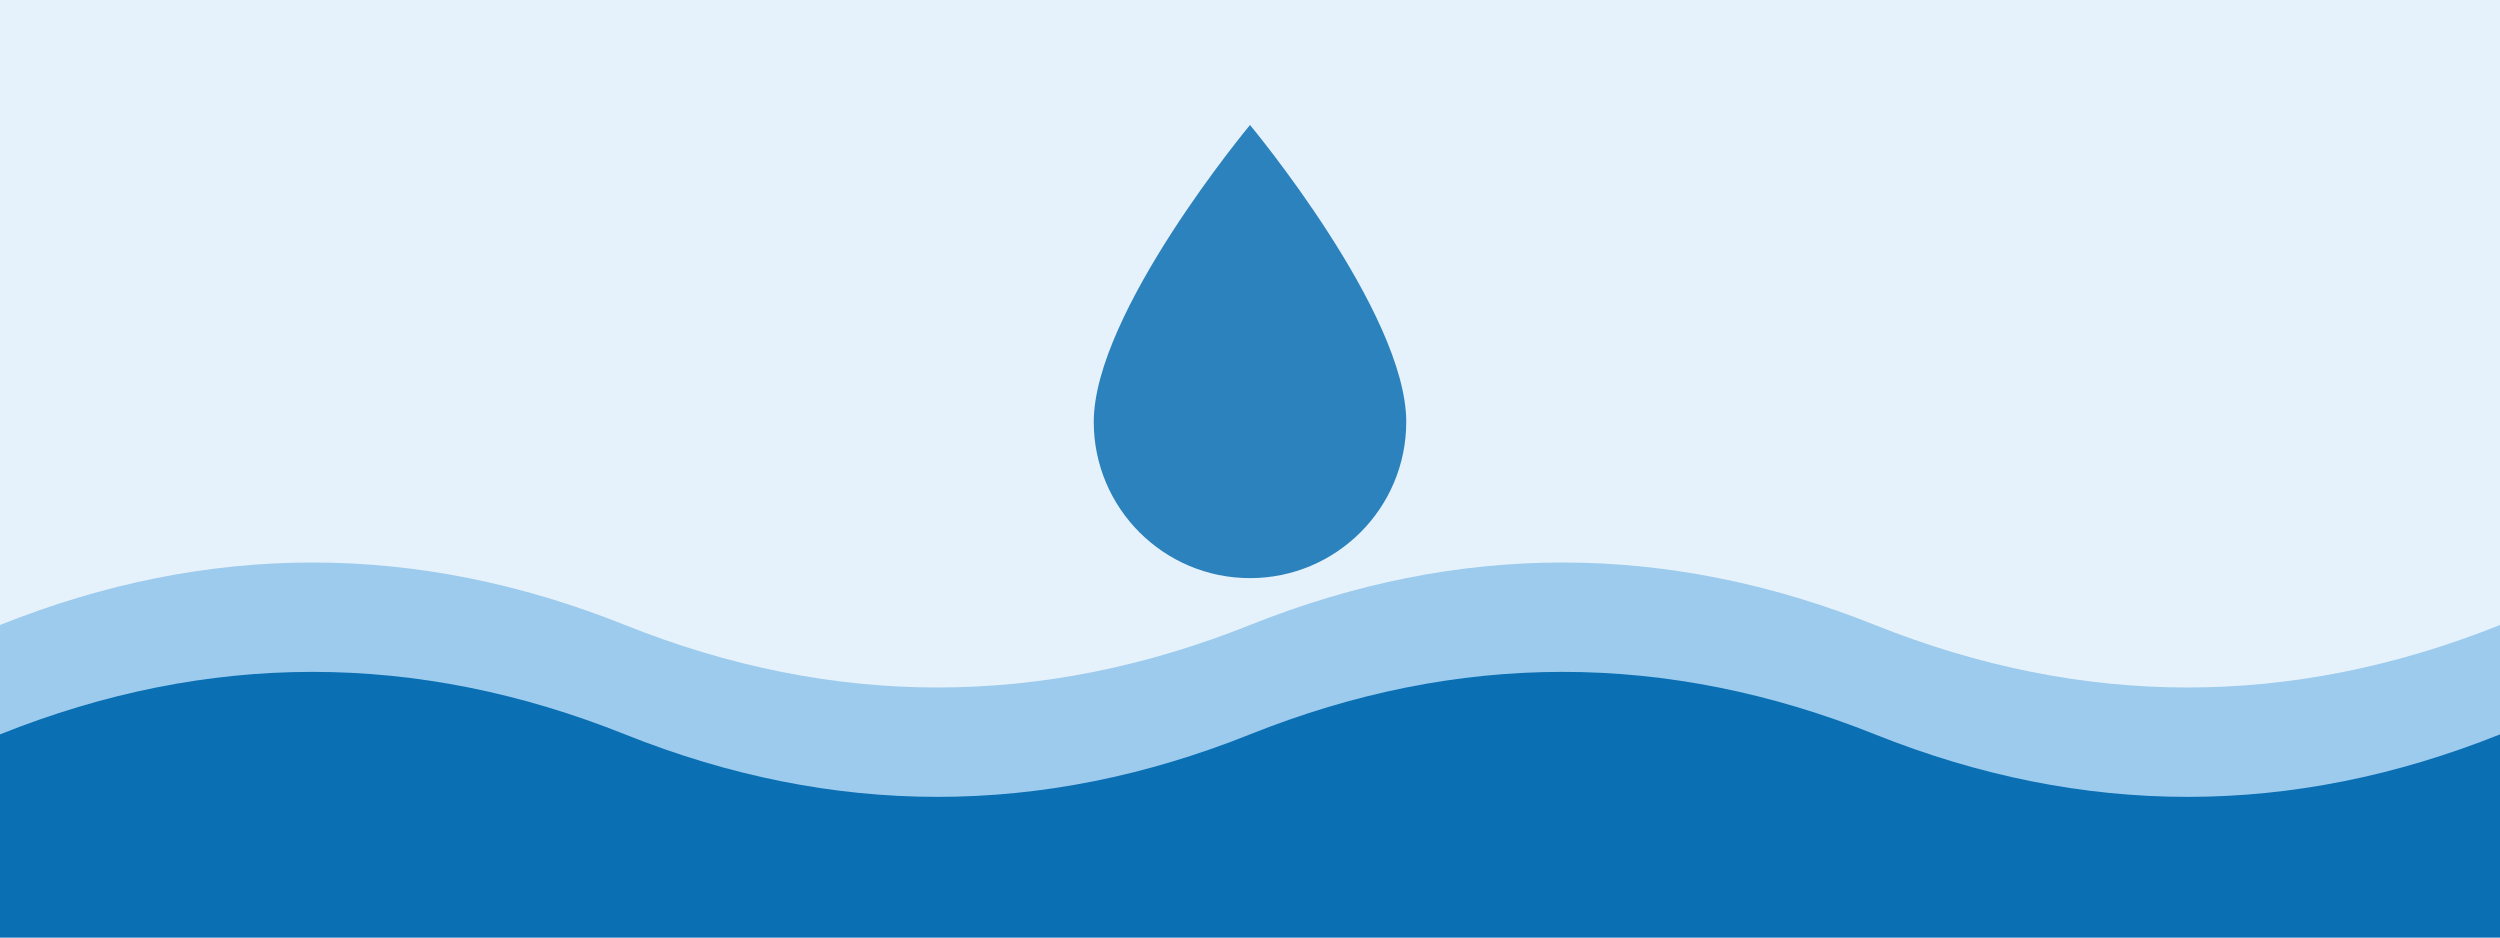
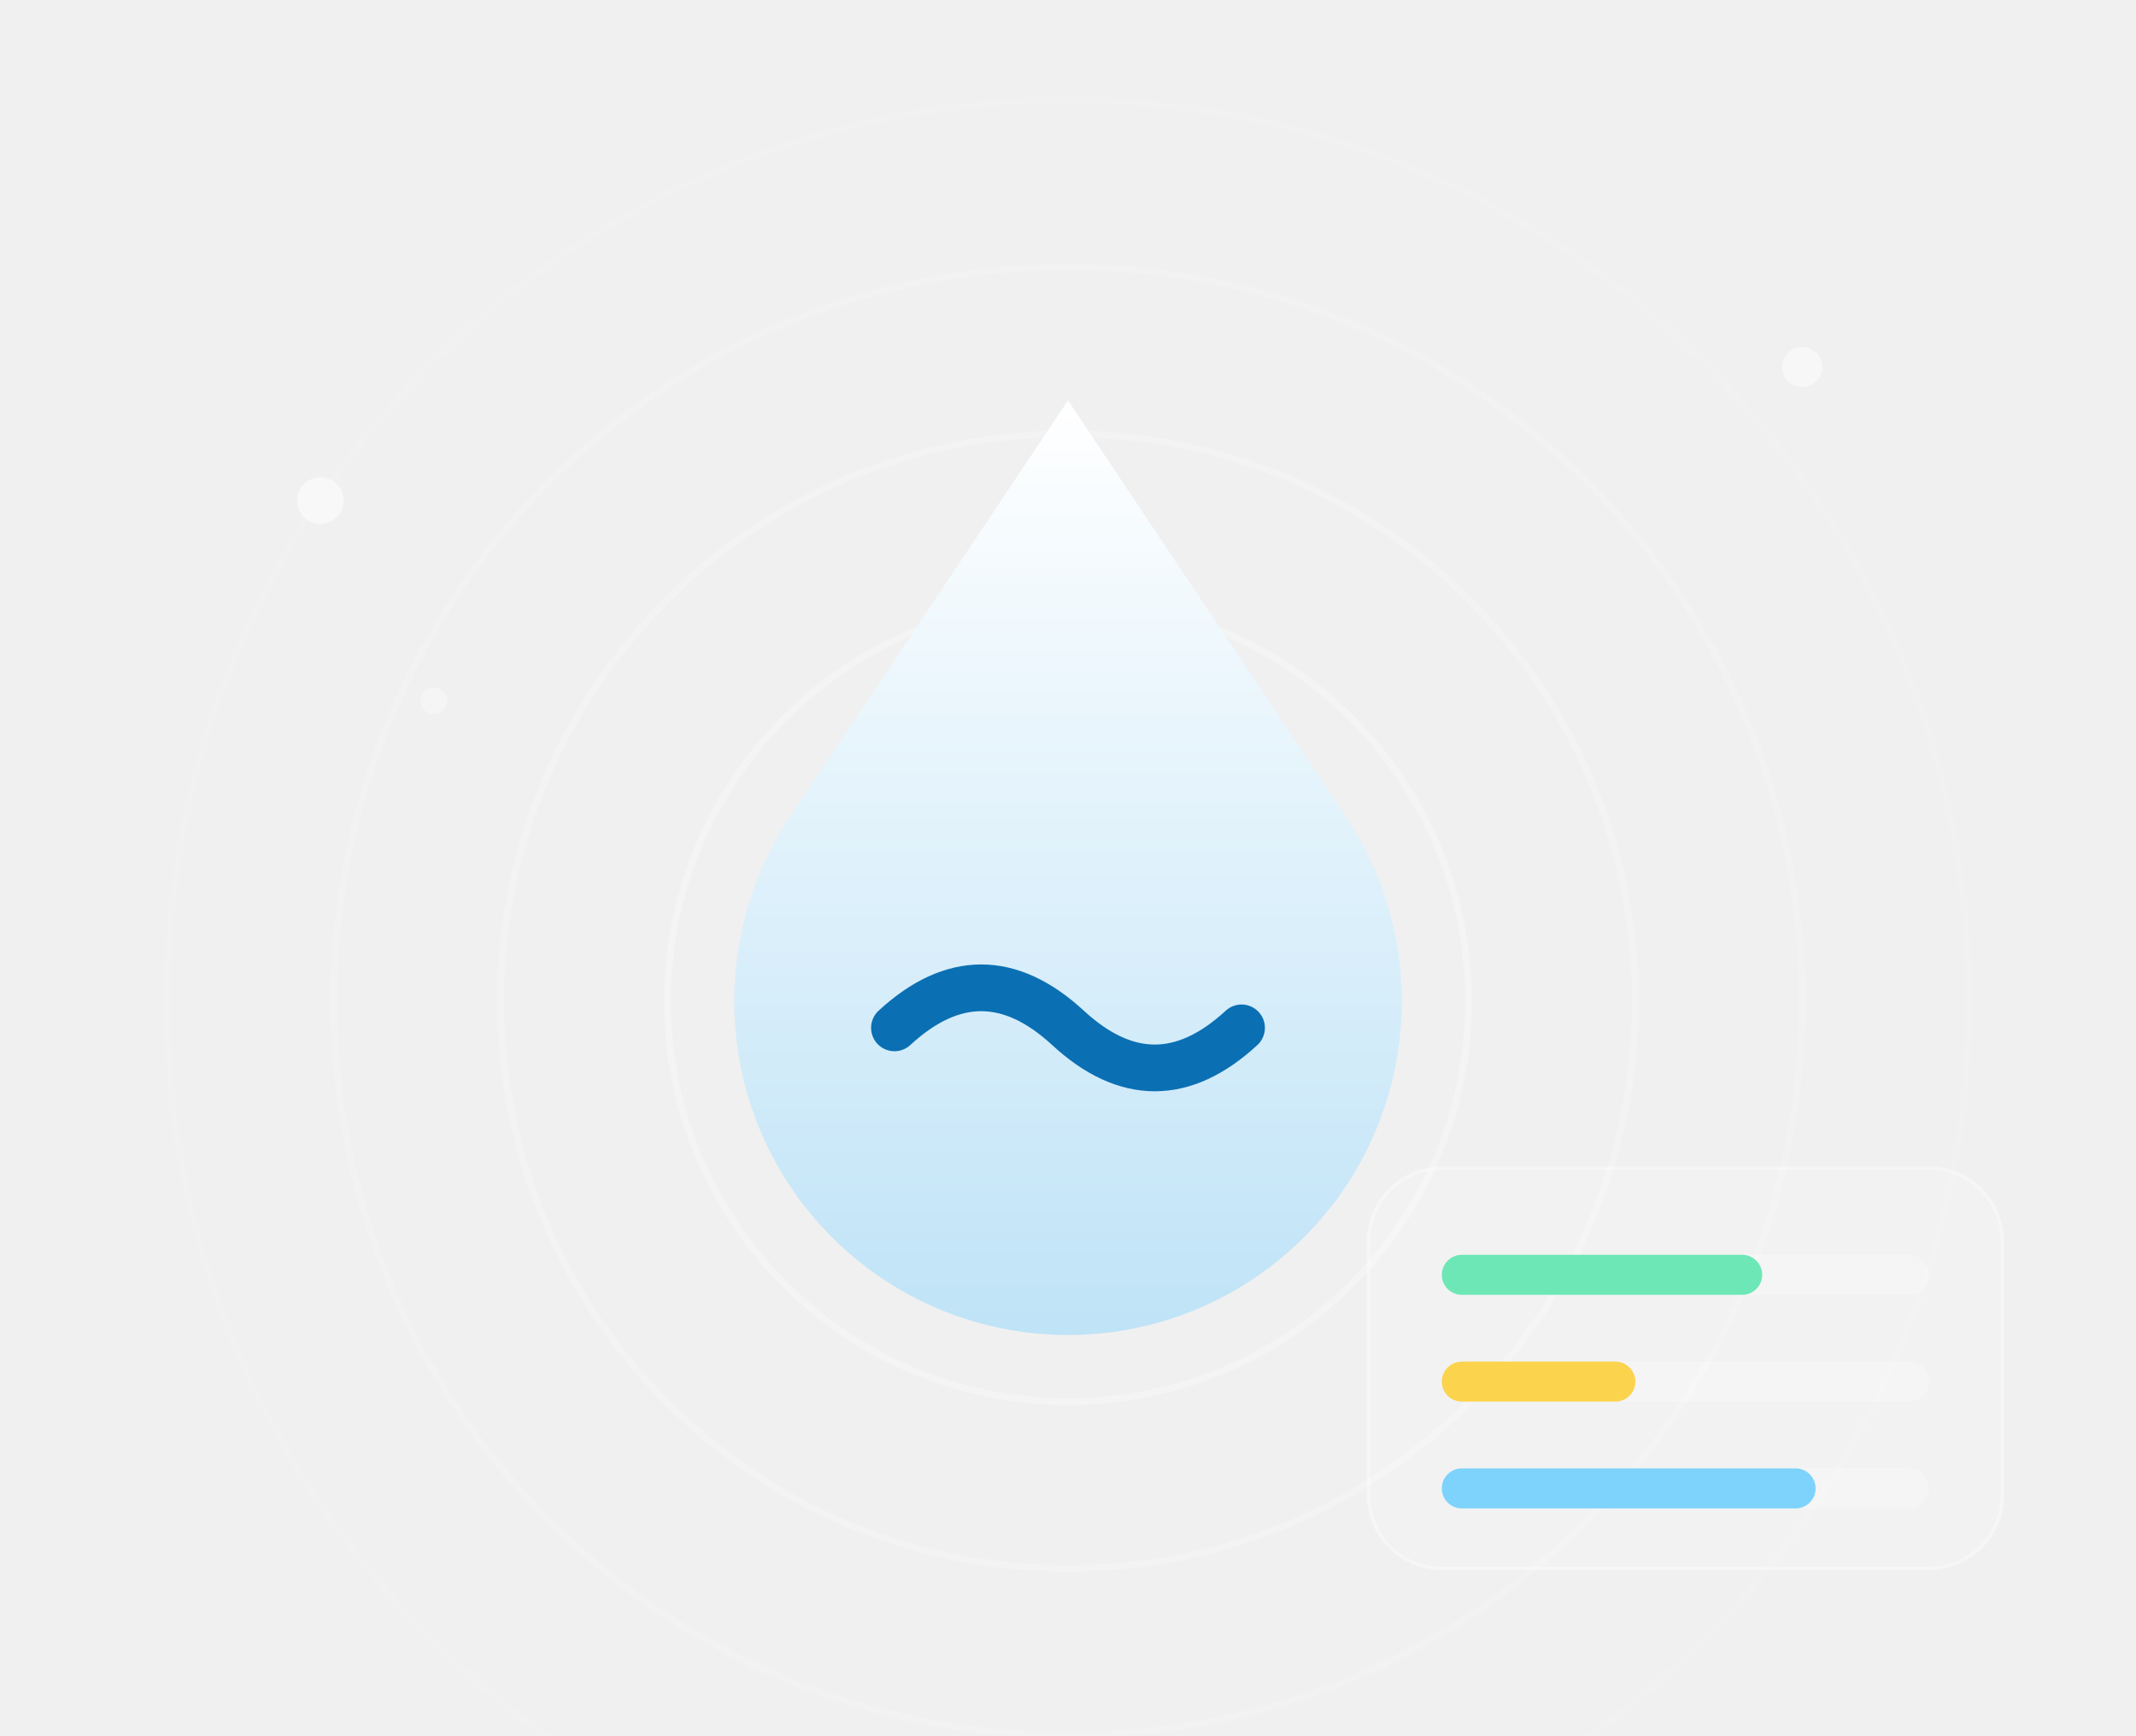
- <svg xmlns="http://www.w3.org/2000/svg" viewBox="0 0 800 300" width="800" height="300">
-   <rect width="800" height="300" fill="#e6f2fb" />
-   <path d="M0 200 Q100 160 200 200 T400 200 T600 200 T800 200 V300 H0Z" fill="#9ccbed" />
-   <path d="M0 235 Q100 195 200 235 T400 235 T600 235 T800 235 V300 H0Z" fill="#0b6fb3" />
-   <path d="M400 40C400 40 350 100 350 135a50 50 0 0 0 100 0C450 100 400 40 400 40z" fill="#0b6fb3" opacity=".85" />
+ <svg xmlns="http://www.w3.org/2000/svg" viewBox="0 0 640 520" width="640" height="520">
+   <defs>
+     <linearGradient id="drop" x1="0" y1="0" x2="0" y2="1">
+       <stop offset="0" stop-color="#ffffff" />
+       <stop offset="1" stop-color="#bfe3f7" />
+     </linearGradient>
+   </defs>
+   <g fill="none" stroke="#ffffff" stroke-width="2">
+     <circle cx="320" cy="300" r="120" stroke-opacity=".28" />
+     <circle cx="320" cy="300" r="170" stroke-opacity=".2" />
+     <circle cx="320" cy="300" r="220" stroke-opacity=".12" />
+     <circle cx="320" cy="300" r="270" stroke-opacity=".07" />
+   </g>
+   <path d="M320 120L403.1 244.4A100 100 0 1 1 236.9 244.4Z" fill="url(#drop)" />
+   <path d="M268 308q26-24 52 0t52 0" fill="none" stroke="#0b6fb3" stroke-width="14" stroke-linecap="round" />
+   <rect x="410" y="350" width="190" height="120" rx="22" fill="#ffffff" fill-opacity=".14" stroke="#ffffff" stroke-opacity=".35" />
+   <rect x="432" y="376" width="146" height="12" rx="6" fill="#ffffff" fill-opacity=".25" />
+   <rect x="432" y="376" width="96" height="12" rx="6" fill="#6ee7b7" />
+   <rect x="432" y="408" width="146" height="12" rx="6" fill="#ffffff" fill-opacity=".25" />
+   <rect x="432" y="408" width="58" height="12" rx="6" fill="#fcd34d" />
+   <rect x="432" y="440" width="146" height="12" rx="6" fill="#ffffff" fill-opacity=".25" />
+   <rect x="432" y="440" width="112" height="12" rx="6" fill="#7dd3fc" />
+   <circle cx="96" cy="150" r="7" fill="#ffffff" fill-opacity=".5" />
+   <circle cx="130" cy="210" r="4" fill="#ffffff" fill-opacity=".35" />
+   <circle cx="540" cy="110" r="6" fill="#ffffff" fill-opacity=".45" />
</svg>
